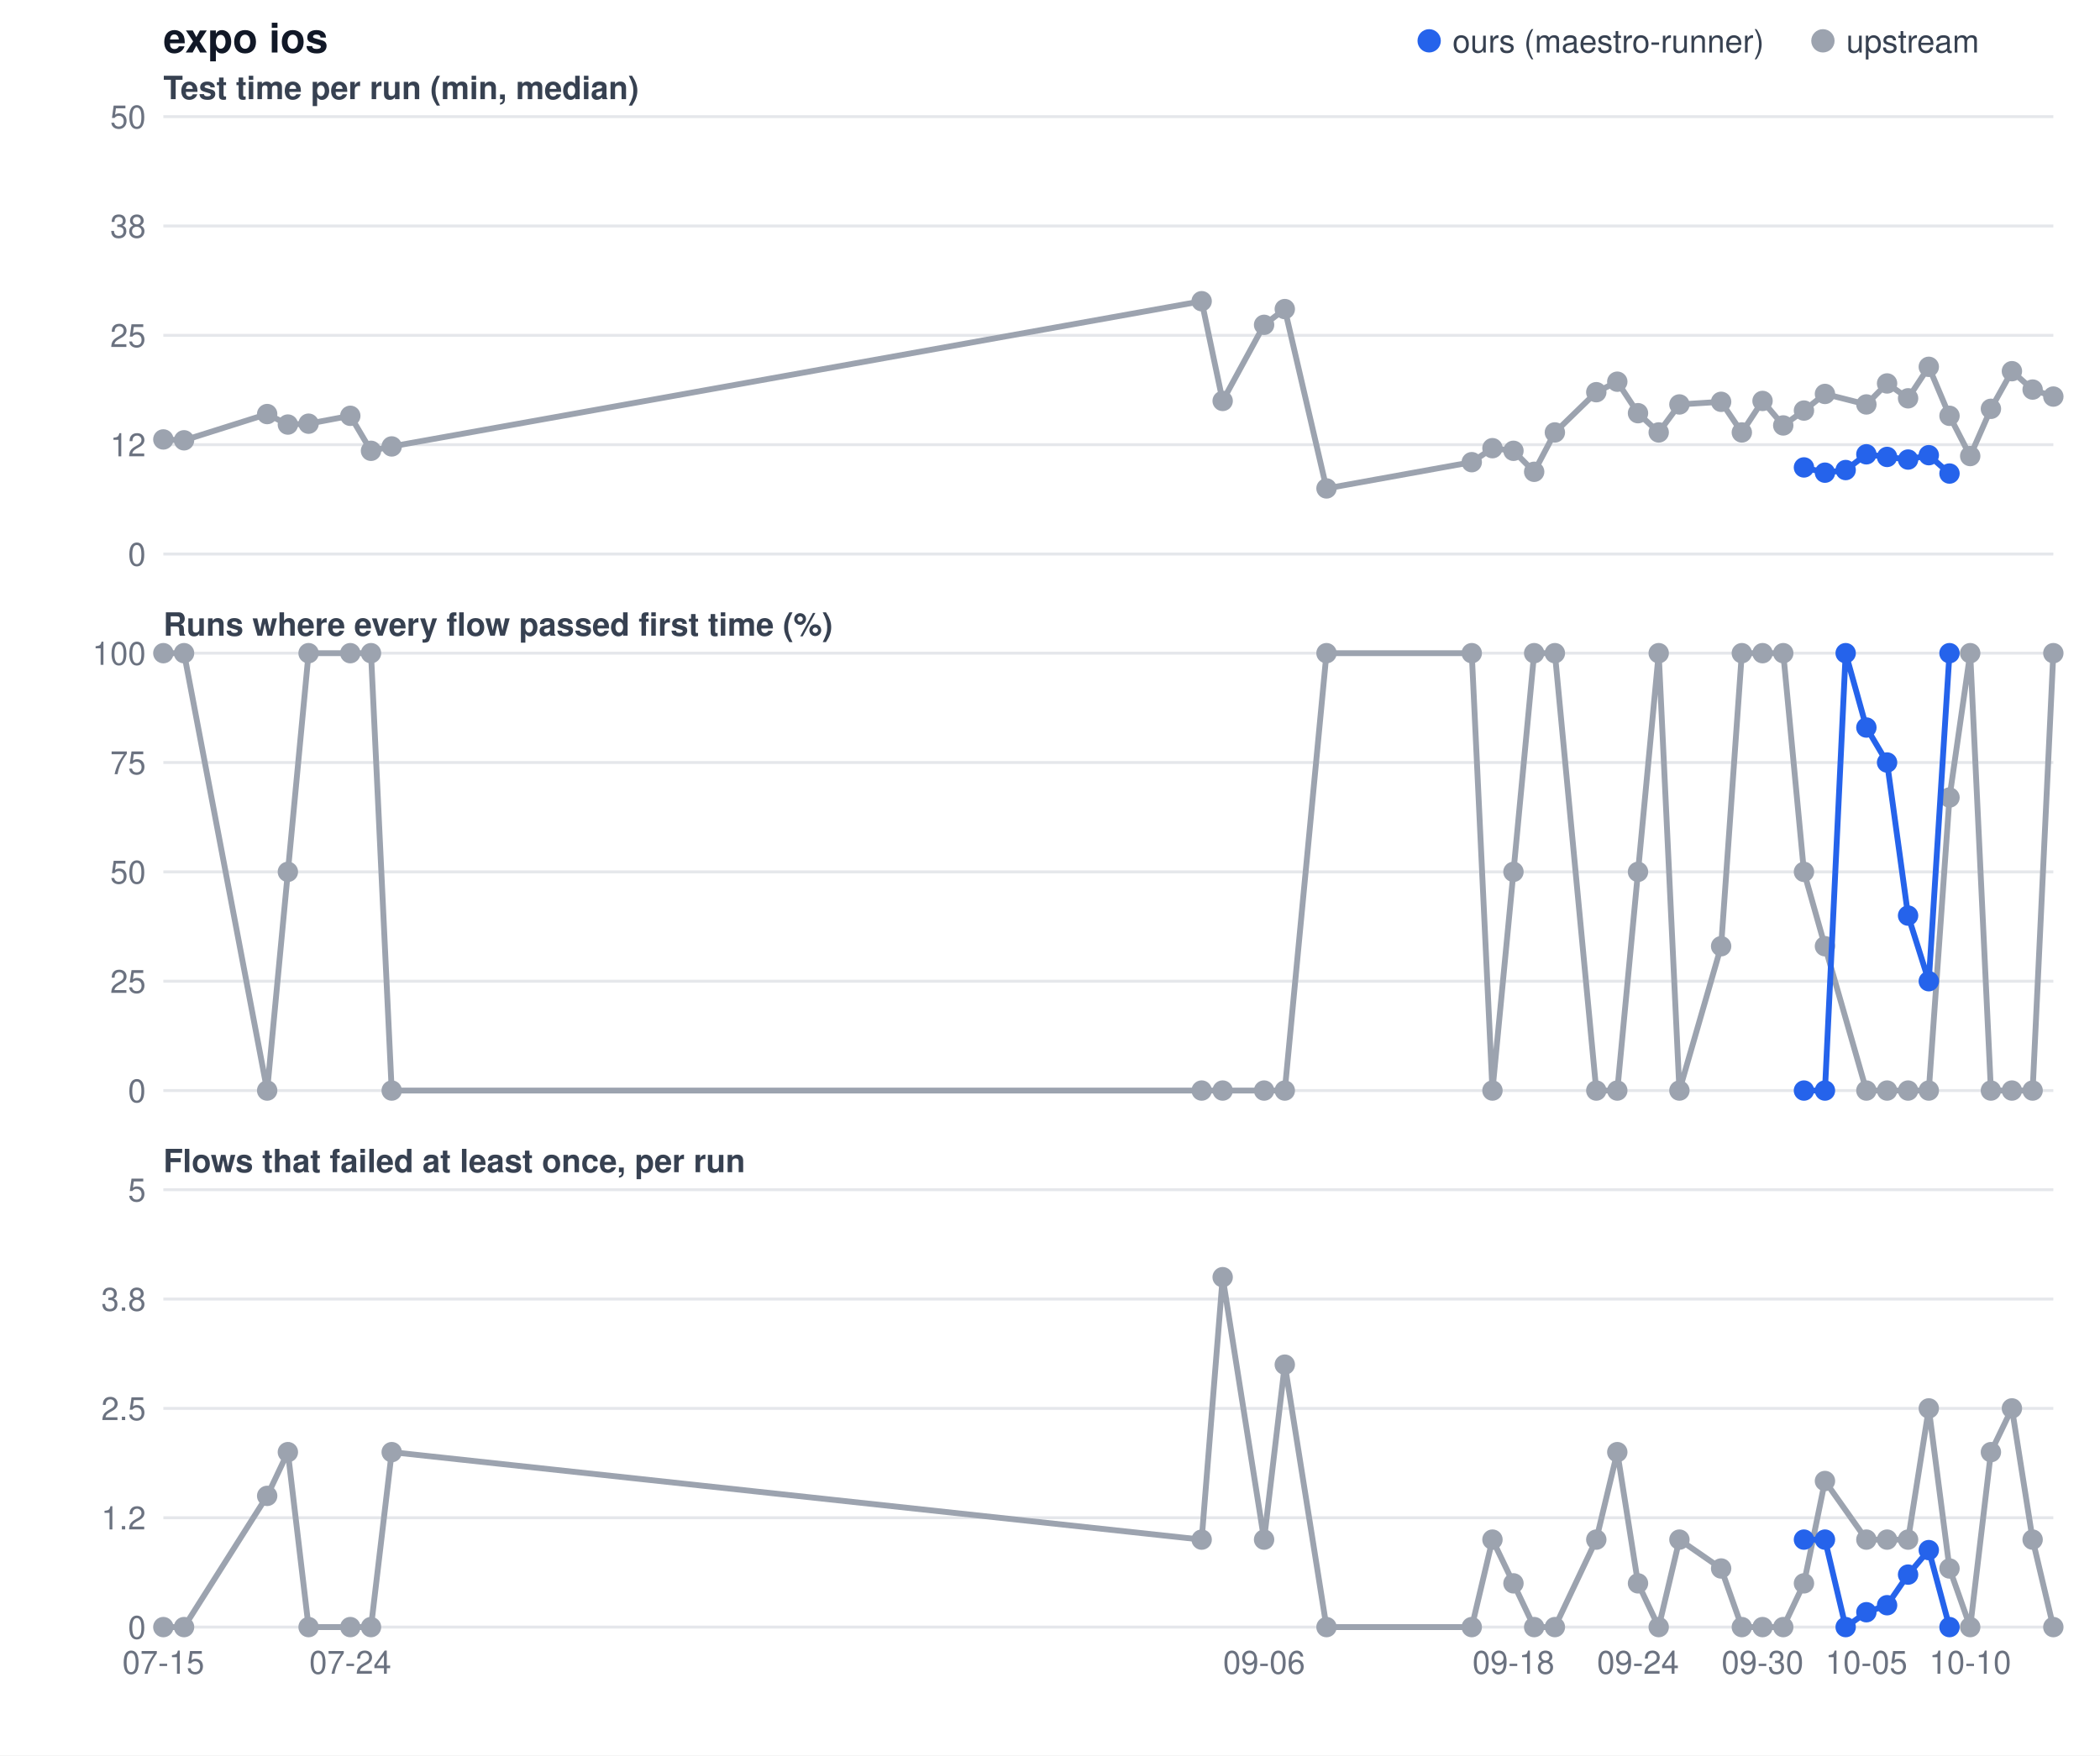
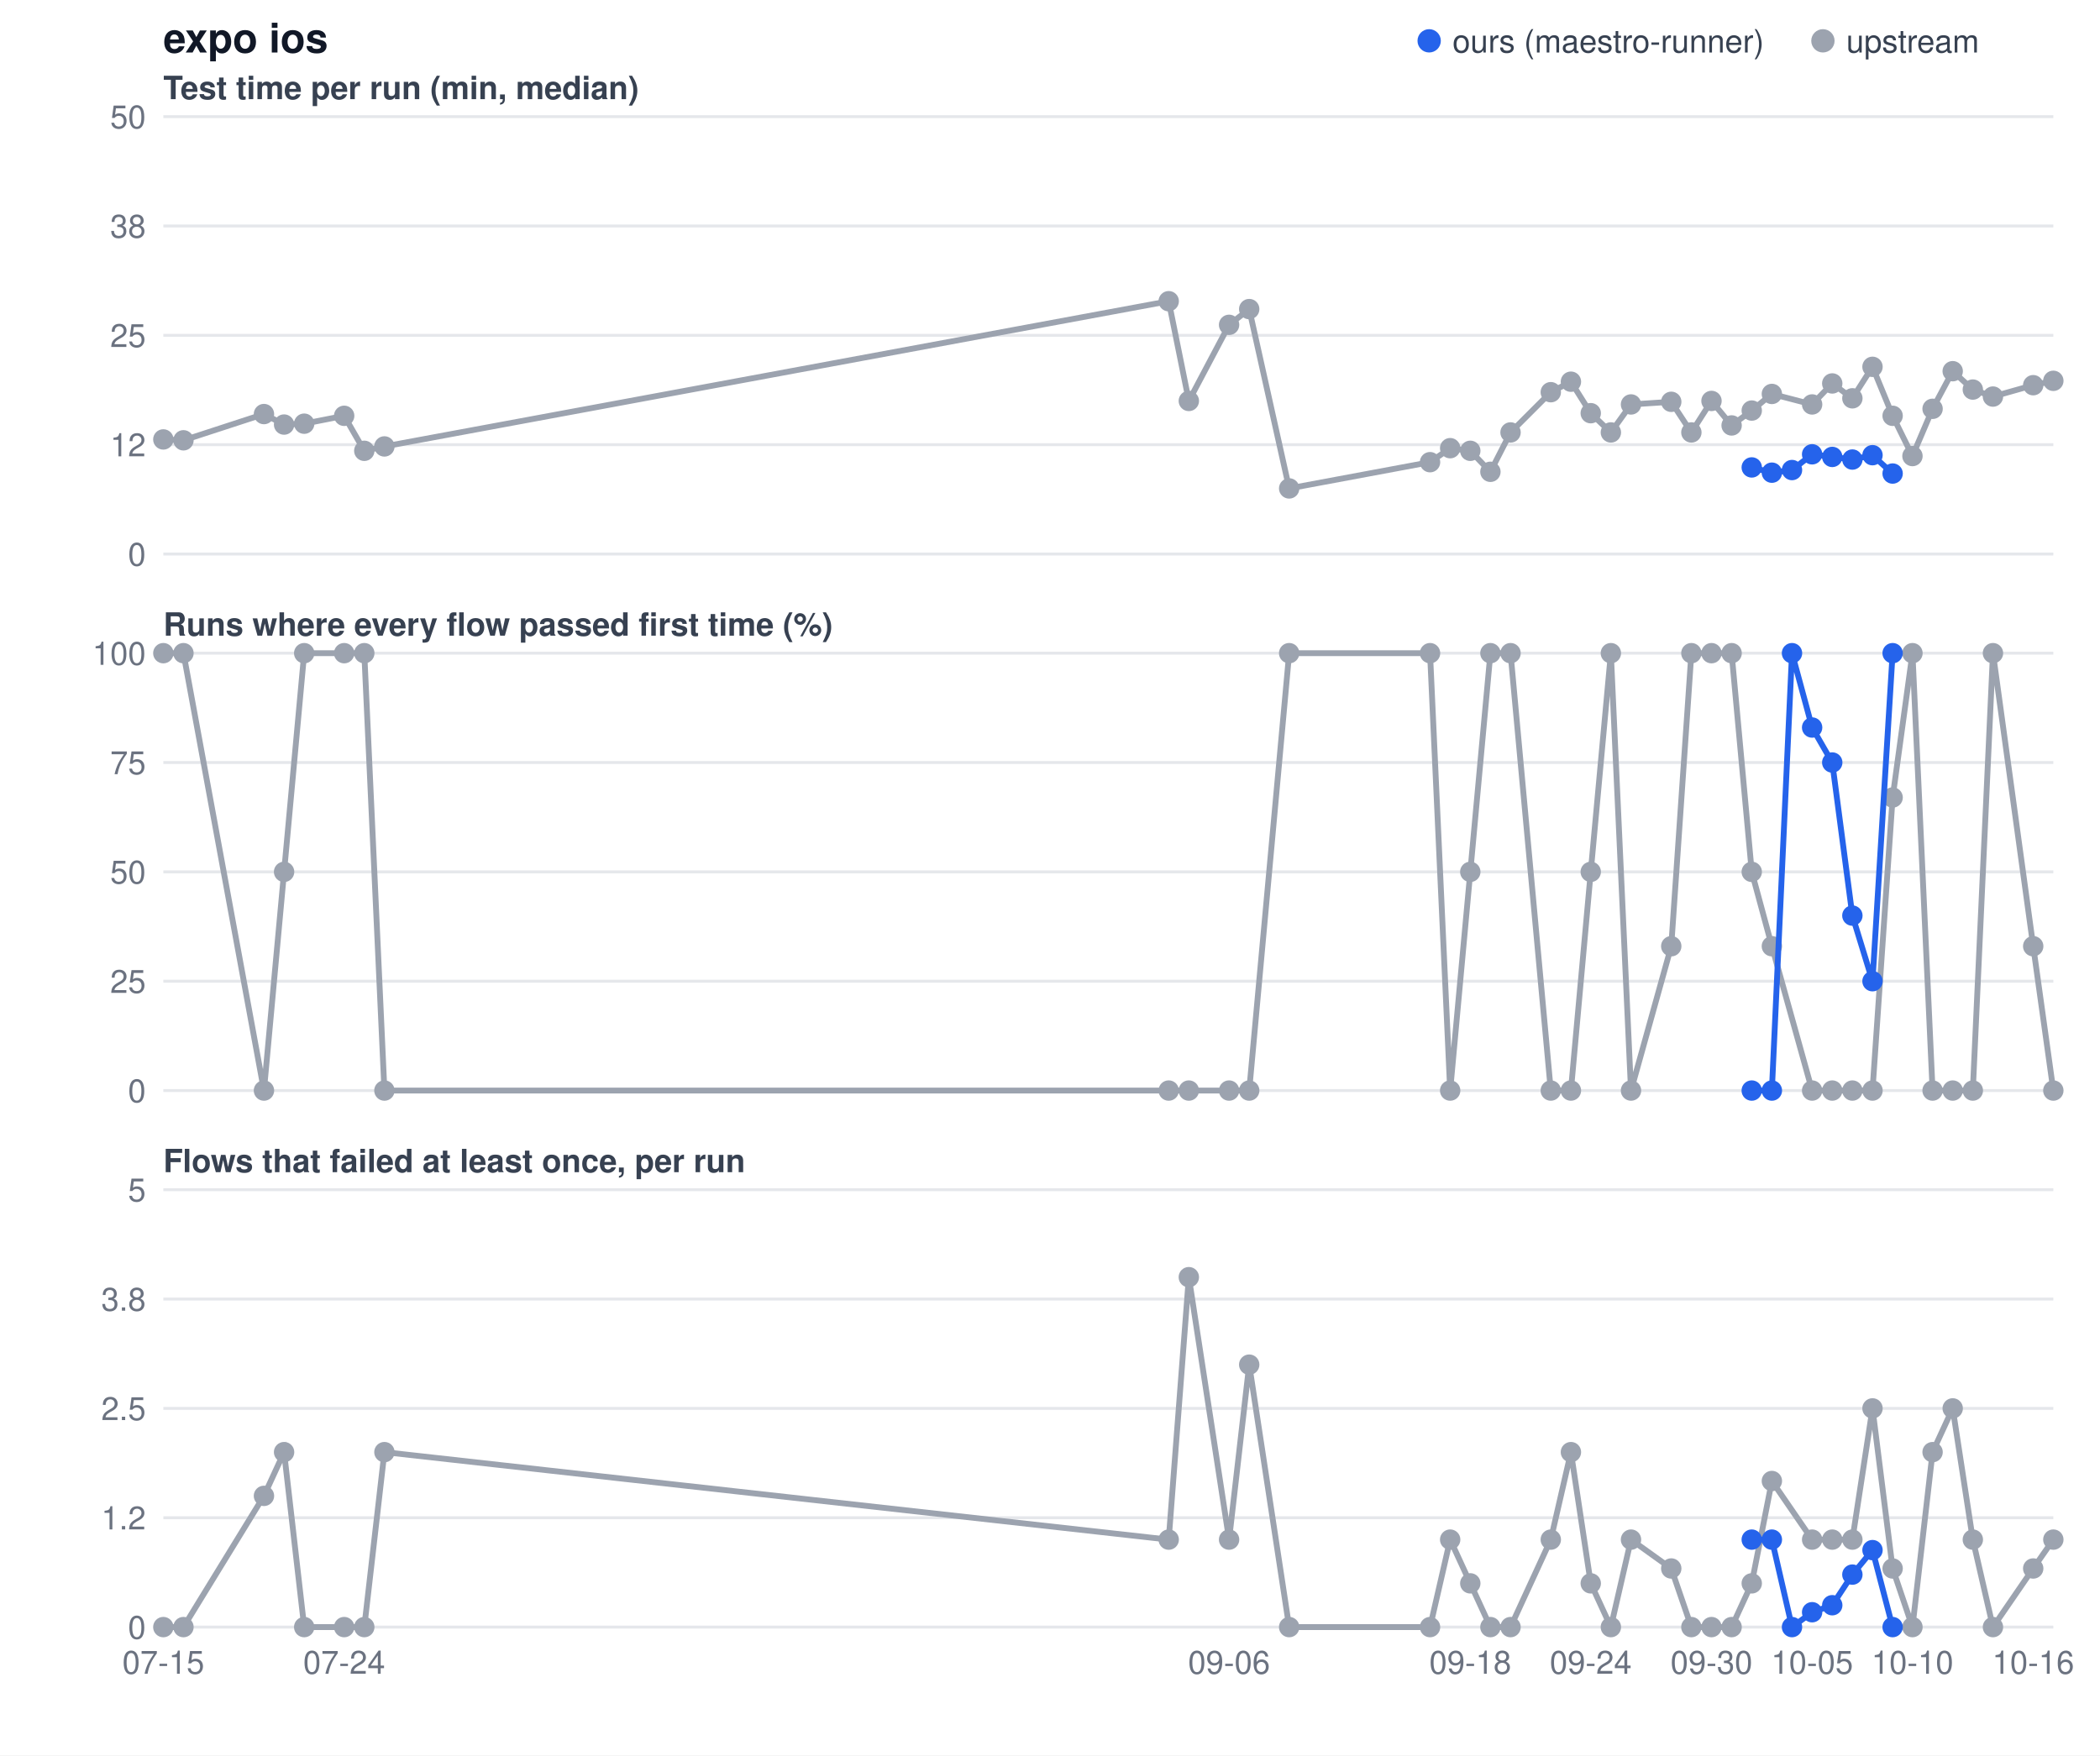
<svg xmlns="http://www.w3.org/2000/svg" width="720" height="602" font-family="-apple-system,Segoe UI,Helvetica,Arial,sans-serif" font-size="11">
  <rect width="100%" height="100%" fill="#ffffff" />
  <text x="56" y="18" font-size="14" font-weight="600" fill="#111827">expo ios</text>
  <circle cx="490" cy="14" r="4" fill="#2563eb" />
  <text x="498" y="18" fill="#374151">ours (maestro-runner)</text>
  <circle cx="625" cy="14" r="4" fill="#9ca3af" />
  <text x="633" y="18" fill="#374151">upstream</text>
  <text x="56" y="34" fill="#374151" font-weight="600">Test time per run (min, median)</text>
  <line x1="56" x2="704" y1="190.0" y2="190.0" stroke="#e5e7eb" />
  <text x="50" y="194.0" text-anchor="end" fill="#6b7280">0</text>
  <line x1="56" x2="704" y1="152.5" y2="152.5" stroke="#e5e7eb" />
  <text x="50" y="156.5" text-anchor="end" fill="#6b7280">12</text>
  <line x1="56" x2="704" y1="115.0" y2="115.0" stroke="#e5e7eb" />
  <text x="50" y="119.0" text-anchor="end" fill="#6b7280">25</text>
  <line x1="56" x2="704" y1="77.5" y2="77.5" stroke="#e5e7eb" />
  <text x="50" y="81.5" text-anchor="end" fill="#6b7280">38</text>
  <line x1="56" x2="704" y1="40.0" y2="40.0" stroke="#e5e7eb" />
  <text x="50" y="44.0" text-anchor="end" fill="#6b7280">50</text>
-   <polyline fill="none" stroke="#9ca3af" stroke-width="2" points="56.0,150.7 63.1,151.0 91.6,142.0 98.7,145.6 105.8,145.3 120.1,142.6 127.2,154.6 134.3,153.1 412.0,103.3 419.2,137.5 433.4,111.4 440.5,106.0 454.8,167.5 504.6,158.5 511.7,153.7 518.9,154.6 526.0,161.8 533.1,148.3 547.3,134.5 554.5,130.9 561.6,141.7 568.7,148.3 575.8,138.7 590.1,137.8 597.2,148.3 604.3,137.5 611.4,145.9 618.5,140.8 625.7,135.1 639.9,138.7 647.0,131.5 654.2,136.6 661.3,125.8 668.4,142.6 675.5,156.4 682.6,140.2 689.8,127.3 696.9,133.6 704.0,136.0" />
+   <polyline fill="none" stroke="#9ca3af" stroke-width="2" points="56.0,150.7 62.9,151.0 90.5,142.0 97.4,145.6 104.3,145.3 118.0,142.6 124.9,154.6 131.8,153.1 400.7,103.3 407.6,137.5 421.4,111.4 428.3,106.0 442.0,167.5 490.3,158.5 497.2,153.7 504.1,154.6 511.0,161.8 517.9,148.3 531.7,134.5 538.6,130.9 545.4,141.7 552.3,148.3 559.2,138.7 573.0,137.8 579.9,148.3 586.8,137.5 593.7,145.9 600.6,140.8 607.5,135.1 621.3,138.7 628.2,131.5 635.1,136.6 642.0,125.8 648.9,142.6 655.7,156.4 662.6,140.2 669.5,127.3 676.4,133.6 683.3,136.0 697.1,132.1 704.0,130.6" />
  <circle cx="56.0" cy="150.7" r="3.5" fill="#9ca3af" />
-   <circle cx="63.1" cy="151.0" r="3.5" fill="#9ca3af" />
-   <circle cx="91.6" cy="142.0" r="3.5" fill="#9ca3af" />
-   <circle cx="98.7" cy="145.6" r="3.5" fill="#9ca3af" />
-   <circle cx="105.8" cy="145.3" r="3.5" fill="#9ca3af" />
-   <circle cx="120.1" cy="142.6" r="3.5" fill="#9ca3af" />
-   <circle cx="127.2" cy="154.6" r="3.5" fill="#9ca3af" />
-   <circle cx="134.3" cy="153.1" r="3.5" fill="#9ca3af" />
-   <circle cx="412.0" cy="103.3" r="3.5" fill="#9ca3af" />
-   <circle cx="419.2" cy="137.5" r="3.5" fill="#9ca3af" />
-   <circle cx="433.4" cy="111.4" r="3.5" fill="#9ca3af" />
-   <circle cx="440.5" cy="106.0" r="3.5" fill="#9ca3af" />
-   <circle cx="454.8" cy="167.5" r="3.5" fill="#9ca3af" />
-   <circle cx="504.6" cy="158.5" r="3.5" fill="#9ca3af" />
-   <circle cx="511.7" cy="153.7" r="3.5" fill="#9ca3af" />
-   <circle cx="518.9" cy="154.6" r="3.5" fill="#9ca3af" />
-   <circle cx="526.0" cy="161.8" r="3.5" fill="#9ca3af" />
-   <circle cx="533.1" cy="148.3" r="3.5" fill="#9ca3af" />
-   <circle cx="547.3" cy="134.5" r="3.5" fill="#9ca3af" />
-   <circle cx="554.5" cy="130.9" r="3.5" fill="#9ca3af" />
-   <circle cx="561.6" cy="141.7" r="3.5" fill="#9ca3af" />
-   <circle cx="568.7" cy="148.3" r="3.5" fill="#9ca3af" />
-   <circle cx="575.8" cy="138.7" r="3.5" fill="#9ca3af" />
-   <circle cx="590.1" cy="137.8" r="3.5" fill="#9ca3af" />
-   <circle cx="597.2" cy="148.3" r="3.5" fill="#9ca3af" />
-   <circle cx="604.3" cy="137.5" r="3.5" fill="#9ca3af" />
-   <circle cx="611.4" cy="145.9" r="3.5" fill="#9ca3af" />
-   <circle cx="618.5" cy="140.8" r="3.5" fill="#9ca3af" />
-   <circle cx="625.7" cy="135.1" r="3.5" fill="#9ca3af" />
-   <circle cx="639.9" cy="138.7" r="3.5" fill="#9ca3af" />
-   <circle cx="647.0" cy="131.5" r="3.5" fill="#9ca3af" />
-   <circle cx="654.2" cy="136.6" r="3.5" fill="#9ca3af" />
-   <circle cx="661.3" cy="125.8" r="3.5" fill="#9ca3af" />
-   <circle cx="668.4" cy="142.6" r="3.5" fill="#9ca3af" />
-   <circle cx="675.5" cy="156.4" r="3.5" fill="#9ca3af" />
-   <circle cx="682.6" cy="140.2" r="3.5" fill="#9ca3af" />
-   <circle cx="689.8" cy="127.3" r="3.5" fill="#9ca3af" />
-   <circle cx="696.9" cy="133.6" r="3.5" fill="#9ca3af" />
-   <circle cx="704.0" cy="136.0" r="3.5" fill="#9ca3af" />
-   <polyline fill="none" stroke="#2563eb" stroke-width="2" points="618.5,160.3 625.7,162.1 632.8,161.2 639.9,155.8 647.0,156.7 654.2,157.6 661.3,156.1 668.4,162.4" />
-   <circle cx="618.5" cy="160.3" r="3.5" fill="#2563eb" />
-   <circle cx="625.7" cy="162.1" r="3.5" fill="#2563eb" />
-   <circle cx="632.8" cy="161.2" r="3.5" fill="#2563eb" />
-   <circle cx="639.9" cy="155.8" r="3.5" fill="#2563eb" />
-   <circle cx="647.0" cy="156.7" r="3.5" fill="#2563eb" />
-   <circle cx="654.2" cy="157.6" r="3.5" fill="#2563eb" />
-   <circle cx="661.3" cy="156.1" r="3.5" fill="#2563eb" />
-   <circle cx="668.4" cy="162.4" r="3.5" fill="#2563eb" />
+   <circle cx="62.9" cy="151.0" r="3.5" fill="#9ca3af" />
+   <circle cx="90.5" cy="142.0" r="3.5" fill="#9ca3af" />
+   <circle cx="97.4" cy="145.6" r="3.5" fill="#9ca3af" />
+   <circle cx="104.3" cy="145.3" r="3.5" fill="#9ca3af" />
+   <circle cx="118.0" cy="142.6" r="3.5" fill="#9ca3af" />
+   <circle cx="124.9" cy="154.6" r="3.5" fill="#9ca3af" />
+   <circle cx="131.8" cy="153.1" r="3.5" fill="#9ca3af" />
+   <circle cx="400.7" cy="103.3" r="3.5" fill="#9ca3af" />
+   <circle cx="407.6" cy="137.5" r="3.5" fill="#9ca3af" />
+   <circle cx="421.4" cy="111.4" r="3.5" fill="#9ca3af" />
+   <circle cx="428.3" cy="106.0" r="3.5" fill="#9ca3af" />
+   <circle cx="442.0" cy="167.5" r="3.5" fill="#9ca3af" />
+   <circle cx="490.3" cy="158.5" r="3.5" fill="#9ca3af" />
+   <circle cx="497.2" cy="153.7" r="3.5" fill="#9ca3af" />
+   <circle cx="504.1" cy="154.6" r="3.5" fill="#9ca3af" />
+   <circle cx="511.0" cy="161.8" r="3.5" fill="#9ca3af" />
+   <circle cx="517.9" cy="148.3" r="3.5" fill="#9ca3af" />
+   <circle cx="531.7" cy="134.5" r="3.5" fill="#9ca3af" />
+   <circle cx="538.6" cy="130.9" r="3.5" fill="#9ca3af" />
+   <circle cx="545.4" cy="141.7" r="3.5" fill="#9ca3af" />
+   <circle cx="552.3" cy="148.3" r="3.5" fill="#9ca3af" />
+   <circle cx="559.2" cy="138.7" r="3.5" fill="#9ca3af" />
+   <circle cx="573.0" cy="137.8" r="3.5" fill="#9ca3af" />
+   <circle cx="579.9" cy="148.3" r="3.5" fill="#9ca3af" />
+   <circle cx="586.8" cy="137.5" r="3.5" fill="#9ca3af" />
+   <circle cx="593.7" cy="145.9" r="3.5" fill="#9ca3af" />
+   <circle cx="600.6" cy="140.8" r="3.5" fill="#9ca3af" />
+   <circle cx="607.5" cy="135.1" r="3.5" fill="#9ca3af" />
+   <circle cx="621.3" cy="138.7" r="3.5" fill="#9ca3af" />
+   <circle cx="628.2" cy="131.5" r="3.5" fill="#9ca3af" />
+   <circle cx="635.1" cy="136.6" r="3.5" fill="#9ca3af" />
+   <circle cx="642.0" cy="125.8" r="3.5" fill="#9ca3af" />
+   <circle cx="648.9" cy="142.6" r="3.5" fill="#9ca3af" />
+   <circle cx="655.7" cy="156.4" r="3.5" fill="#9ca3af" />
+   <circle cx="662.6" cy="140.2" r="3.5" fill="#9ca3af" />
+   <circle cx="669.5" cy="127.3" r="3.5" fill="#9ca3af" />
+   <circle cx="676.4" cy="133.6" r="3.5" fill="#9ca3af" />
+   <circle cx="683.3" cy="136.0" r="3.5" fill="#9ca3af" />
+   <circle cx="697.1" cy="132.1" r="3.5" fill="#9ca3af" />
+   <circle cx="704.0" cy="130.6" r="3.5" fill="#9ca3af" />
+   <polyline fill="none" stroke="#2563eb" stroke-width="2" points="600.6,160.3 607.5,162.1 614.4,161.2 621.3,155.8 628.2,156.7 635.1,157.6 642.0,156.1 648.9,162.4" />
+   <circle cx="600.6" cy="160.3" r="3.5" fill="#2563eb" />
+   <circle cx="607.5" cy="162.1" r="3.5" fill="#2563eb" />
+   <circle cx="614.4" cy="161.2" r="3.5" fill="#2563eb" />
+   <circle cx="621.3" cy="155.8" r="3.5" fill="#2563eb" />
+   <circle cx="628.2" cy="156.7" r="3.5" fill="#2563eb" />
+   <circle cx="635.1" cy="157.6" r="3.5" fill="#2563eb" />
+   <circle cx="642.0" cy="156.1" r="3.5" fill="#2563eb" />
+   <circle cx="648.9" cy="162.4" r="3.5" fill="#2563eb" />
  <text x="56" y="218" fill="#374151" font-weight="600">Runs where every flow passed first time (%)</text>
  <line x1="56" x2="704" y1="374.0" y2="374.0" stroke="#e5e7eb" />
  <text x="50" y="378.0" text-anchor="end" fill="#6b7280">0</text>
  <line x1="56" x2="704" y1="336.5" y2="336.5" stroke="#e5e7eb" />
  <text x="50" y="340.5" text-anchor="end" fill="#6b7280">25</text>
  <line x1="56" x2="704" y1="299.0" y2="299.0" stroke="#e5e7eb" />
  <text x="50" y="303.0" text-anchor="end" fill="#6b7280">50</text>
  <line x1="56" x2="704" y1="261.5" y2="261.5" stroke="#e5e7eb" />
  <text x="50" y="265.5" text-anchor="end" fill="#6b7280">75</text>
  <line x1="56" x2="704" y1="224.0" y2="224.0" stroke="#e5e7eb" />
  <text x="50" y="228.0" text-anchor="end" fill="#6b7280">100</text>
-   <polyline fill="none" stroke="#9ca3af" stroke-width="2" points="56.0,224.0 63.1,224.0 91.6,374.0 98.7,299.0 105.8,224.0 120.1,224.0 127.2,224.0 134.3,374.0 412.0,374.0 419.2,374.0 433.4,374.0 440.5,374.0 454.8,224.0 504.6,224.0 511.7,374.0 518.9,299.0 526.0,224.0 533.1,224.0 547.3,374.0 554.5,374.0 561.6,299.0 568.7,224.0 575.8,374.0 590.1,324.5 597.2,224.0 604.3,224.0 611.4,224.0 618.5,299.0 625.7,324.5 639.9,374.0 647.0,374.0 654.2,374.0 661.3,374.0 668.4,273.5 675.5,224.0 682.6,374.0 689.8,374.0 696.9,374.0 704.0,224.0" />
+   <polyline fill="none" stroke="#9ca3af" stroke-width="2" points="56.0,224.0 62.9,224.0 90.5,374.0 97.4,299.0 104.3,224.0 118.0,224.0 124.9,224.0 131.8,374.0 400.7,374.0 407.6,374.0 421.4,374.0 428.3,374.0 442.0,224.0 490.3,224.0 497.2,374.0 504.1,299.0 511.0,224.0 517.9,224.0 531.7,374.0 538.6,374.0 545.4,299.0 552.3,224.0 559.2,374.0 573.0,324.5 579.9,224.0 586.8,224.0 593.7,224.0 600.6,299.0 607.5,324.5 621.3,374.0 628.2,374.0 635.1,374.0 642.0,374.0 648.9,273.5 655.7,224.0 662.6,374.0 669.5,374.0 676.4,374.0 683.3,224.0 697.1,324.5 704.0,374.0" />
  <circle cx="56.0" cy="224.0" r="3.5" fill="#9ca3af" />
-   <circle cx="63.1" cy="224.0" r="3.5" fill="#9ca3af" />
-   <circle cx="91.6" cy="374.0" r="3.5" fill="#9ca3af" />
-   <circle cx="98.7" cy="299.0" r="3.5" fill="#9ca3af" />
-   <circle cx="105.8" cy="224.0" r="3.5" fill="#9ca3af" />
-   <circle cx="120.1" cy="224.0" r="3.5" fill="#9ca3af" />
-   <circle cx="127.2" cy="224.0" r="3.5" fill="#9ca3af" />
-   <circle cx="134.3" cy="374.0" r="3.5" fill="#9ca3af" />
-   <circle cx="412.0" cy="374.0" r="3.5" fill="#9ca3af" />
-   <circle cx="419.2" cy="374.0" r="3.5" fill="#9ca3af" />
-   <circle cx="433.4" cy="374.0" r="3.5" fill="#9ca3af" />
-   <circle cx="440.5" cy="374.0" r="3.5" fill="#9ca3af" />
-   <circle cx="454.8" cy="224.0" r="3.5" fill="#9ca3af" />
-   <circle cx="504.6" cy="224.0" r="3.5" fill="#9ca3af" />
-   <circle cx="511.7" cy="374.0" r="3.5" fill="#9ca3af" />
-   <circle cx="518.9" cy="299.0" r="3.5" fill="#9ca3af" />
-   <circle cx="526.0" cy="224.0" r="3.5" fill="#9ca3af" />
-   <circle cx="533.1" cy="224.0" r="3.5" fill="#9ca3af" />
-   <circle cx="547.3" cy="374.0" r="3.5" fill="#9ca3af" />
-   <circle cx="554.5" cy="374.0" r="3.5" fill="#9ca3af" />
-   <circle cx="561.6" cy="299.0" r="3.5" fill="#9ca3af" />
-   <circle cx="568.7" cy="224.0" r="3.5" fill="#9ca3af" />
-   <circle cx="575.8" cy="374.0" r="3.5" fill="#9ca3af" />
-   <circle cx="590.1" cy="324.5" r="3.5" fill="#9ca3af" />
-   <circle cx="597.2" cy="224.0" r="3.5" fill="#9ca3af" />
-   <circle cx="604.3" cy="224.0" r="3.5" fill="#9ca3af" />
-   <circle cx="611.4" cy="224.0" r="3.5" fill="#9ca3af" />
-   <circle cx="618.5" cy="299.0" r="3.5" fill="#9ca3af" />
-   <circle cx="625.7" cy="324.5" r="3.5" fill="#9ca3af" />
-   <circle cx="639.9" cy="374.0" r="3.5" fill="#9ca3af" />
-   <circle cx="647.0" cy="374.0" r="3.5" fill="#9ca3af" />
-   <circle cx="654.2" cy="374.0" r="3.5" fill="#9ca3af" />
-   <circle cx="661.3" cy="374.0" r="3.5" fill="#9ca3af" />
-   <circle cx="668.4" cy="273.5" r="3.5" fill="#9ca3af" />
-   <circle cx="675.5" cy="224.0" r="3.5" fill="#9ca3af" />
-   <circle cx="682.6" cy="374.0" r="3.5" fill="#9ca3af" />
-   <circle cx="689.8" cy="374.0" r="3.5" fill="#9ca3af" />
-   <circle cx="696.9" cy="374.0" r="3.5" fill="#9ca3af" />
-   <circle cx="704.0" cy="224.0" r="3.5" fill="#9ca3af" />
-   <polyline fill="none" stroke="#2563eb" stroke-width="2" points="618.5,374.0 625.7,374.0 632.8,224.0 639.9,249.5 647.0,261.5 654.2,314.0 661.3,336.5 668.4,224.0" />
-   <circle cx="618.5" cy="374.0" r="3.5" fill="#2563eb" />
-   <circle cx="625.7" cy="374.0" r="3.5" fill="#2563eb" />
-   <circle cx="632.8" cy="224.0" r="3.5" fill="#2563eb" />
-   <circle cx="639.9" cy="249.5" r="3.5" fill="#2563eb" />
-   <circle cx="647.0" cy="261.5" r="3.5" fill="#2563eb" />
-   <circle cx="654.2" cy="314.0" r="3.5" fill="#2563eb" />
-   <circle cx="661.3" cy="336.5" r="3.5" fill="#2563eb" />
-   <circle cx="668.4" cy="224.0" r="3.5" fill="#2563eb" />
+   <circle cx="62.9" cy="224.0" r="3.5" fill="#9ca3af" />
+   <circle cx="90.5" cy="374.0" r="3.5" fill="#9ca3af" />
+   <circle cx="97.4" cy="299.0" r="3.5" fill="#9ca3af" />
+   <circle cx="104.3" cy="224.0" r="3.5" fill="#9ca3af" />
+   <circle cx="118.0" cy="224.0" r="3.5" fill="#9ca3af" />
+   <circle cx="124.9" cy="224.0" r="3.5" fill="#9ca3af" />
+   <circle cx="131.8" cy="374.0" r="3.5" fill="#9ca3af" />
+   <circle cx="400.7" cy="374.0" r="3.5" fill="#9ca3af" />
+   <circle cx="407.6" cy="374.0" r="3.5" fill="#9ca3af" />
+   <circle cx="421.4" cy="374.0" r="3.5" fill="#9ca3af" />
+   <circle cx="428.3" cy="374.0" r="3.5" fill="#9ca3af" />
+   <circle cx="442.0" cy="224.0" r="3.5" fill="#9ca3af" />
+   <circle cx="490.3" cy="224.0" r="3.5" fill="#9ca3af" />
+   <circle cx="497.2" cy="374.0" r="3.5" fill="#9ca3af" />
+   <circle cx="504.1" cy="299.0" r="3.5" fill="#9ca3af" />
+   <circle cx="511.0" cy="224.0" r="3.5" fill="#9ca3af" />
+   <circle cx="517.9" cy="224.0" r="3.5" fill="#9ca3af" />
+   <circle cx="531.7" cy="374.0" r="3.5" fill="#9ca3af" />
+   <circle cx="538.6" cy="374.0" r="3.5" fill="#9ca3af" />
+   <circle cx="545.4" cy="299.0" r="3.5" fill="#9ca3af" />
+   <circle cx="552.3" cy="224.0" r="3.5" fill="#9ca3af" />
+   <circle cx="559.2" cy="374.0" r="3.5" fill="#9ca3af" />
+   <circle cx="573.0" cy="324.5" r="3.5" fill="#9ca3af" />
+   <circle cx="579.9" cy="224.0" r="3.5" fill="#9ca3af" />
+   <circle cx="586.8" cy="224.0" r="3.5" fill="#9ca3af" />
+   <circle cx="593.7" cy="224.0" r="3.5" fill="#9ca3af" />
+   <circle cx="600.6" cy="299.0" r="3.5" fill="#9ca3af" />
+   <circle cx="607.5" cy="324.5" r="3.5" fill="#9ca3af" />
+   <circle cx="621.3" cy="374.0" r="3.5" fill="#9ca3af" />
+   <circle cx="628.2" cy="374.0" r="3.5" fill="#9ca3af" />
+   <circle cx="635.1" cy="374.0" r="3.5" fill="#9ca3af" />
+   <circle cx="642.0" cy="374.0" r="3.5" fill="#9ca3af" />
+   <circle cx="648.9" cy="273.5" r="3.5" fill="#9ca3af" />
+   <circle cx="655.7" cy="224.0" r="3.5" fill="#9ca3af" />
+   <circle cx="662.6" cy="374.0" r="3.5" fill="#9ca3af" />
+   <circle cx="669.5" cy="374.0" r="3.5" fill="#9ca3af" />
+   <circle cx="676.4" cy="374.0" r="3.5" fill="#9ca3af" />
+   <circle cx="683.3" cy="224.0" r="3.5" fill="#9ca3af" />
+   <circle cx="697.1" cy="324.5" r="3.5" fill="#9ca3af" />
+   <circle cx="704.0" cy="374.0" r="3.5" fill="#9ca3af" />
+   <polyline fill="none" stroke="#2563eb" stroke-width="2" points="600.6,374.0 607.5,374.0 614.4,224.0 621.3,249.5 628.2,261.5 635.1,314.0 642.0,336.5 648.9,224.0" />
+   <circle cx="600.6" cy="374.0" r="3.5" fill="#2563eb" />
+   <circle cx="607.5" cy="374.0" r="3.5" fill="#2563eb" />
+   <circle cx="614.4" cy="224.0" r="3.5" fill="#2563eb" />
+   <circle cx="621.3" cy="249.5" r="3.5" fill="#2563eb" />
+   <circle cx="628.2" cy="261.5" r="3.5" fill="#2563eb" />
+   <circle cx="635.1" cy="314.0" r="3.5" fill="#2563eb" />
+   <circle cx="642.0" cy="336.5" r="3.5" fill="#2563eb" />
+   <circle cx="648.9" cy="224.0" r="3.5" fill="#2563eb" />
  <text x="56" y="402" fill="#374151" font-weight="600">Flows that failed at least once, per run</text>
  <line x1="56" x2="704" y1="558.0" y2="558.0" stroke="#e5e7eb" />
  <text x="50" y="562.0" text-anchor="end" fill="#6b7280">0</text>
  <line x1="56" x2="704" y1="520.5" y2="520.5" stroke="#e5e7eb" />
  <text x="50" y="524.5" text-anchor="end" fill="#6b7280">1.2</text>
  <line x1="56" x2="704" y1="483.0" y2="483.0" stroke="#e5e7eb" />
  <text x="50" y="487.0" text-anchor="end" fill="#6b7280">2.5</text>
  <line x1="56" x2="704" y1="445.5" y2="445.5" stroke="#e5e7eb" />
  <text x="50" y="449.5" text-anchor="end" fill="#6b7280">3.8</text>
  <line x1="56" x2="704" y1="408.0" y2="408.0" stroke="#e5e7eb" />
  <text x="50" y="412.0" text-anchor="end" fill="#6b7280">5</text>
-   <polyline fill="none" stroke="#9ca3af" stroke-width="2" points="56.0,558.0 63.1,558.0 91.6,513.0 98.7,498.0 105.8,558.0 120.1,558.0 127.2,558.0 134.3,498.0 412.0,528.0 419.2,438.0 433.4,528.0 440.5,468.0 454.8,558.0 504.6,558.0 511.7,528.0 518.9,543.0 526.0,558.0 533.1,558.0 547.3,528.0 554.5,498.0 561.6,543.0 568.7,558.0 575.8,528.0 590.1,537.9 597.2,558.0 604.3,558.0 611.4,558.0 618.5,543.0 625.7,507.9 639.9,528.0 647.0,528.0 654.2,528.0 661.3,483.0 668.4,537.9 675.5,558.0 682.6,498.0 689.8,483.0 696.9,528.0 704.0,558.0" />
+   <polyline fill="none" stroke="#9ca3af" stroke-width="2" points="56.0,558.0 62.9,558.0 90.5,513.0 97.4,498.0 104.3,558.0 118.0,558.0 124.9,558.0 131.8,498.0 400.7,528.0 407.6,438.0 421.4,528.0 428.3,468.0 442.0,558.0 490.3,558.0 497.2,528.0 504.1,543.0 511.0,558.0 517.9,558.0 531.7,528.0 538.6,498.0 545.4,543.0 552.3,558.0 559.2,528.0 573.0,537.9 579.9,558.0 586.8,558.0 593.7,558.0 600.6,543.0 607.5,507.9 621.3,528.0 628.2,528.0 635.1,528.0 642.0,483.0 648.9,537.9 655.7,558.0 662.6,498.0 669.5,483.0 676.4,528.0 683.3,558.0 697.1,537.9 704.0,528.0" />
  <circle cx="56.0" cy="558.0" r="3.5" fill="#9ca3af" />
-   <circle cx="63.1" cy="558.0" r="3.5" fill="#9ca3af" />
-   <circle cx="91.6" cy="513.0" r="3.5" fill="#9ca3af" />
-   <circle cx="98.7" cy="498.0" r="3.5" fill="#9ca3af" />
-   <circle cx="105.8" cy="558.0" r="3.5" fill="#9ca3af" />
-   <circle cx="120.1" cy="558.0" r="3.5" fill="#9ca3af" />
-   <circle cx="127.2" cy="558.0" r="3.5" fill="#9ca3af" />
-   <circle cx="134.3" cy="498.0" r="3.5" fill="#9ca3af" />
-   <circle cx="412.0" cy="528.0" r="3.5" fill="#9ca3af" />
-   <circle cx="419.2" cy="438.0" r="3.5" fill="#9ca3af" />
-   <circle cx="433.4" cy="528.0" r="3.5" fill="#9ca3af" />
-   <circle cx="440.5" cy="468.0" r="3.5" fill="#9ca3af" />
-   <circle cx="454.8" cy="558.0" r="3.5" fill="#9ca3af" />
-   <circle cx="504.6" cy="558.0" r="3.5" fill="#9ca3af" />
-   <circle cx="511.7" cy="528.0" r="3.5" fill="#9ca3af" />
-   <circle cx="518.9" cy="543.0" r="3.5" fill="#9ca3af" />
-   <circle cx="526.0" cy="558.0" r="3.5" fill="#9ca3af" />
-   <circle cx="533.1" cy="558.0" r="3.5" fill="#9ca3af" />
-   <circle cx="547.3" cy="528.0" r="3.5" fill="#9ca3af" />
-   <circle cx="554.5" cy="498.0" r="3.5" fill="#9ca3af" />
-   <circle cx="561.6" cy="543.0" r="3.5" fill="#9ca3af" />
-   <circle cx="568.7" cy="558.0" r="3.5" fill="#9ca3af" />
-   <circle cx="575.8" cy="528.0" r="3.5" fill="#9ca3af" />
-   <circle cx="590.1" cy="537.9" r="3.5" fill="#9ca3af" />
-   <circle cx="597.2" cy="558.0" r="3.5" fill="#9ca3af" />
-   <circle cx="604.3" cy="558.0" r="3.5" fill="#9ca3af" />
-   <circle cx="611.4" cy="558.0" r="3.5" fill="#9ca3af" />
-   <circle cx="618.5" cy="543.0" r="3.5" fill="#9ca3af" />
-   <circle cx="625.7" cy="507.9" r="3.5" fill="#9ca3af" />
-   <circle cx="639.9" cy="528.0" r="3.5" fill="#9ca3af" />
-   <circle cx="647.0" cy="528.0" r="3.5" fill="#9ca3af" />
-   <circle cx="654.2" cy="528.0" r="3.5" fill="#9ca3af" />
-   <circle cx="661.3" cy="483.0" r="3.5" fill="#9ca3af" />
-   <circle cx="668.4" cy="537.9" r="3.5" fill="#9ca3af" />
-   <circle cx="675.5" cy="558.0" r="3.5" fill="#9ca3af" />
-   <circle cx="682.6" cy="498.0" r="3.5" fill="#9ca3af" />
-   <circle cx="689.8" cy="483.0" r="3.5" fill="#9ca3af" />
-   <circle cx="696.9" cy="528.0" r="3.5" fill="#9ca3af" />
-   <circle cx="704.0" cy="558.0" r="3.5" fill="#9ca3af" />
-   <polyline fill="none" stroke="#2563eb" stroke-width="2" points="618.5,528.0 625.7,528.0 632.8,558.0 639.9,552.9 647.0,550.5 654.2,540.0 661.3,531.6 668.4,558.0" />
-   <circle cx="618.5" cy="528.0" r="3.5" fill="#2563eb" />
-   <circle cx="625.7" cy="528.0" r="3.5" fill="#2563eb" />
-   <circle cx="632.8" cy="558.0" r="3.5" fill="#2563eb" />
-   <circle cx="639.9" cy="552.9" r="3.5" fill="#2563eb" />
-   <circle cx="647.0" cy="550.5" r="3.5" fill="#2563eb" />
-   <circle cx="654.2" cy="540.0" r="3.5" fill="#2563eb" />
-   <circle cx="661.3" cy="531.6" r="3.5" fill="#2563eb" />
-   <circle cx="668.4" cy="558.0" r="3.5" fill="#2563eb" />
+   <circle cx="62.9" cy="558.0" r="3.5" fill="#9ca3af" />
+   <circle cx="90.5" cy="513.0" r="3.5" fill="#9ca3af" />
+   <circle cx="97.4" cy="498.0" r="3.5" fill="#9ca3af" />
+   <circle cx="104.3" cy="558.0" r="3.5" fill="#9ca3af" />
+   <circle cx="118.0" cy="558.0" r="3.5" fill="#9ca3af" />
+   <circle cx="124.9" cy="558.0" r="3.5" fill="#9ca3af" />
+   <circle cx="131.8" cy="498.0" r="3.5" fill="#9ca3af" />
+   <circle cx="400.7" cy="528.0" r="3.5" fill="#9ca3af" />
+   <circle cx="407.6" cy="438.0" r="3.5" fill="#9ca3af" />
+   <circle cx="421.4" cy="528.0" r="3.5" fill="#9ca3af" />
+   <circle cx="428.3" cy="468.0" r="3.5" fill="#9ca3af" />
+   <circle cx="442.0" cy="558.0" r="3.5" fill="#9ca3af" />
+   <circle cx="490.3" cy="558.0" r="3.5" fill="#9ca3af" />
+   <circle cx="497.2" cy="528.0" r="3.5" fill="#9ca3af" />
+   <circle cx="504.1" cy="543.0" r="3.5" fill="#9ca3af" />
+   <circle cx="511.0" cy="558.0" r="3.5" fill="#9ca3af" />
+   <circle cx="517.9" cy="558.0" r="3.5" fill="#9ca3af" />
+   <circle cx="531.7" cy="528.0" r="3.5" fill="#9ca3af" />
+   <circle cx="538.6" cy="498.0" r="3.5" fill="#9ca3af" />
+   <circle cx="545.4" cy="543.0" r="3.5" fill="#9ca3af" />
+   <circle cx="552.3" cy="558.0" r="3.5" fill="#9ca3af" />
+   <circle cx="559.2" cy="528.0" r="3.5" fill="#9ca3af" />
+   <circle cx="573.0" cy="537.9" r="3.5" fill="#9ca3af" />
+   <circle cx="579.9" cy="558.0" r="3.5" fill="#9ca3af" />
+   <circle cx="586.8" cy="558.0" r="3.5" fill="#9ca3af" />
+   <circle cx="593.7" cy="558.0" r="3.5" fill="#9ca3af" />
+   <circle cx="600.6" cy="543.0" r="3.5" fill="#9ca3af" />
+   <circle cx="607.5" cy="507.9" r="3.5" fill="#9ca3af" />
+   <circle cx="621.3" cy="528.0" r="3.5" fill="#9ca3af" />
+   <circle cx="628.2" cy="528.0" r="3.5" fill="#9ca3af" />
+   <circle cx="635.1" cy="528.0" r="3.5" fill="#9ca3af" />
+   <circle cx="642.0" cy="483.0" r="3.5" fill="#9ca3af" />
+   <circle cx="648.9" cy="537.9" r="3.5" fill="#9ca3af" />
+   <circle cx="655.7" cy="558.0" r="3.5" fill="#9ca3af" />
+   <circle cx="662.6" cy="498.0" r="3.5" fill="#9ca3af" />
+   <circle cx="669.5" cy="483.0" r="3.5" fill="#9ca3af" />
+   <circle cx="676.4" cy="528.0" r="3.5" fill="#9ca3af" />
+   <circle cx="683.3" cy="558.0" r="3.5" fill="#9ca3af" />
+   <circle cx="697.1" cy="537.9" r="3.5" fill="#9ca3af" />
+   <circle cx="704.0" cy="528.0" r="3.5" fill="#9ca3af" />
+   <polyline fill="none" stroke="#2563eb" stroke-width="2" points="600.6,528.0 607.5,528.0 614.4,558.0 621.3,552.9 628.2,550.5 635.1,540.0 642.0,531.6 648.9,558.0" />
+   <circle cx="600.6" cy="528.0" r="3.5" fill="#2563eb" />
+   <circle cx="607.5" cy="528.0" r="3.5" fill="#2563eb" />
+   <circle cx="614.4" cy="558.0" r="3.5" fill="#2563eb" />
+   <circle cx="621.3" cy="552.9" r="3.5" fill="#2563eb" />
+   <circle cx="628.2" cy="550.5" r="3.5" fill="#2563eb" />
+   <circle cx="635.1" cy="540.0" r="3.5" fill="#2563eb" />
+   <circle cx="642.0" cy="531.6" r="3.5" fill="#2563eb" />
+   <circle cx="648.9" cy="558.0" r="3.5" fill="#2563eb" />
  <text x="56.0" y="574" text-anchor="middle" fill="#6b7280">07-15</text>
-   <text x="120.1" y="574" text-anchor="middle" fill="#6b7280">07-24</text>
-   <text x="433.4" y="574" text-anchor="middle" fill="#6b7280">09-06</text>
-   <text x="518.9" y="574" text-anchor="middle" fill="#6b7280">09-18</text>
-   <text x="561.6" y="574" text-anchor="middle" fill="#6b7280">09-24</text>
-   <text x="604.3" y="574" text-anchor="middle" fill="#6b7280">09-30</text>
-   <text x="639.9" y="574" text-anchor="middle" fill="#6b7280">10-05</text>
-   <text x="675.5" y="574" text-anchor="middle" fill="#6b7280">10-10</text>
+   <text x="118.0" y="574" text-anchor="middle" fill="#6b7280">07-24</text>
+   <text x="421.4" y="574" text-anchor="middle" fill="#6b7280">09-06</text>
+   <text x="504.1" y="574" text-anchor="middle" fill="#6b7280">09-18</text>
+   <text x="545.4" y="574" text-anchor="middle" fill="#6b7280">09-24</text>
+   <text x="586.8" y="574" text-anchor="middle" fill="#6b7280">09-30</text>
+   <text x="621.3" y="574" text-anchor="middle" fill="#6b7280">10-05</text>
+   <text x="655.7" y="574" text-anchor="middle" fill="#6b7280">10-10</text>
+   <text x="697.1" y="574" text-anchor="middle" fill="#6b7280">10-16</text>
</svg>
